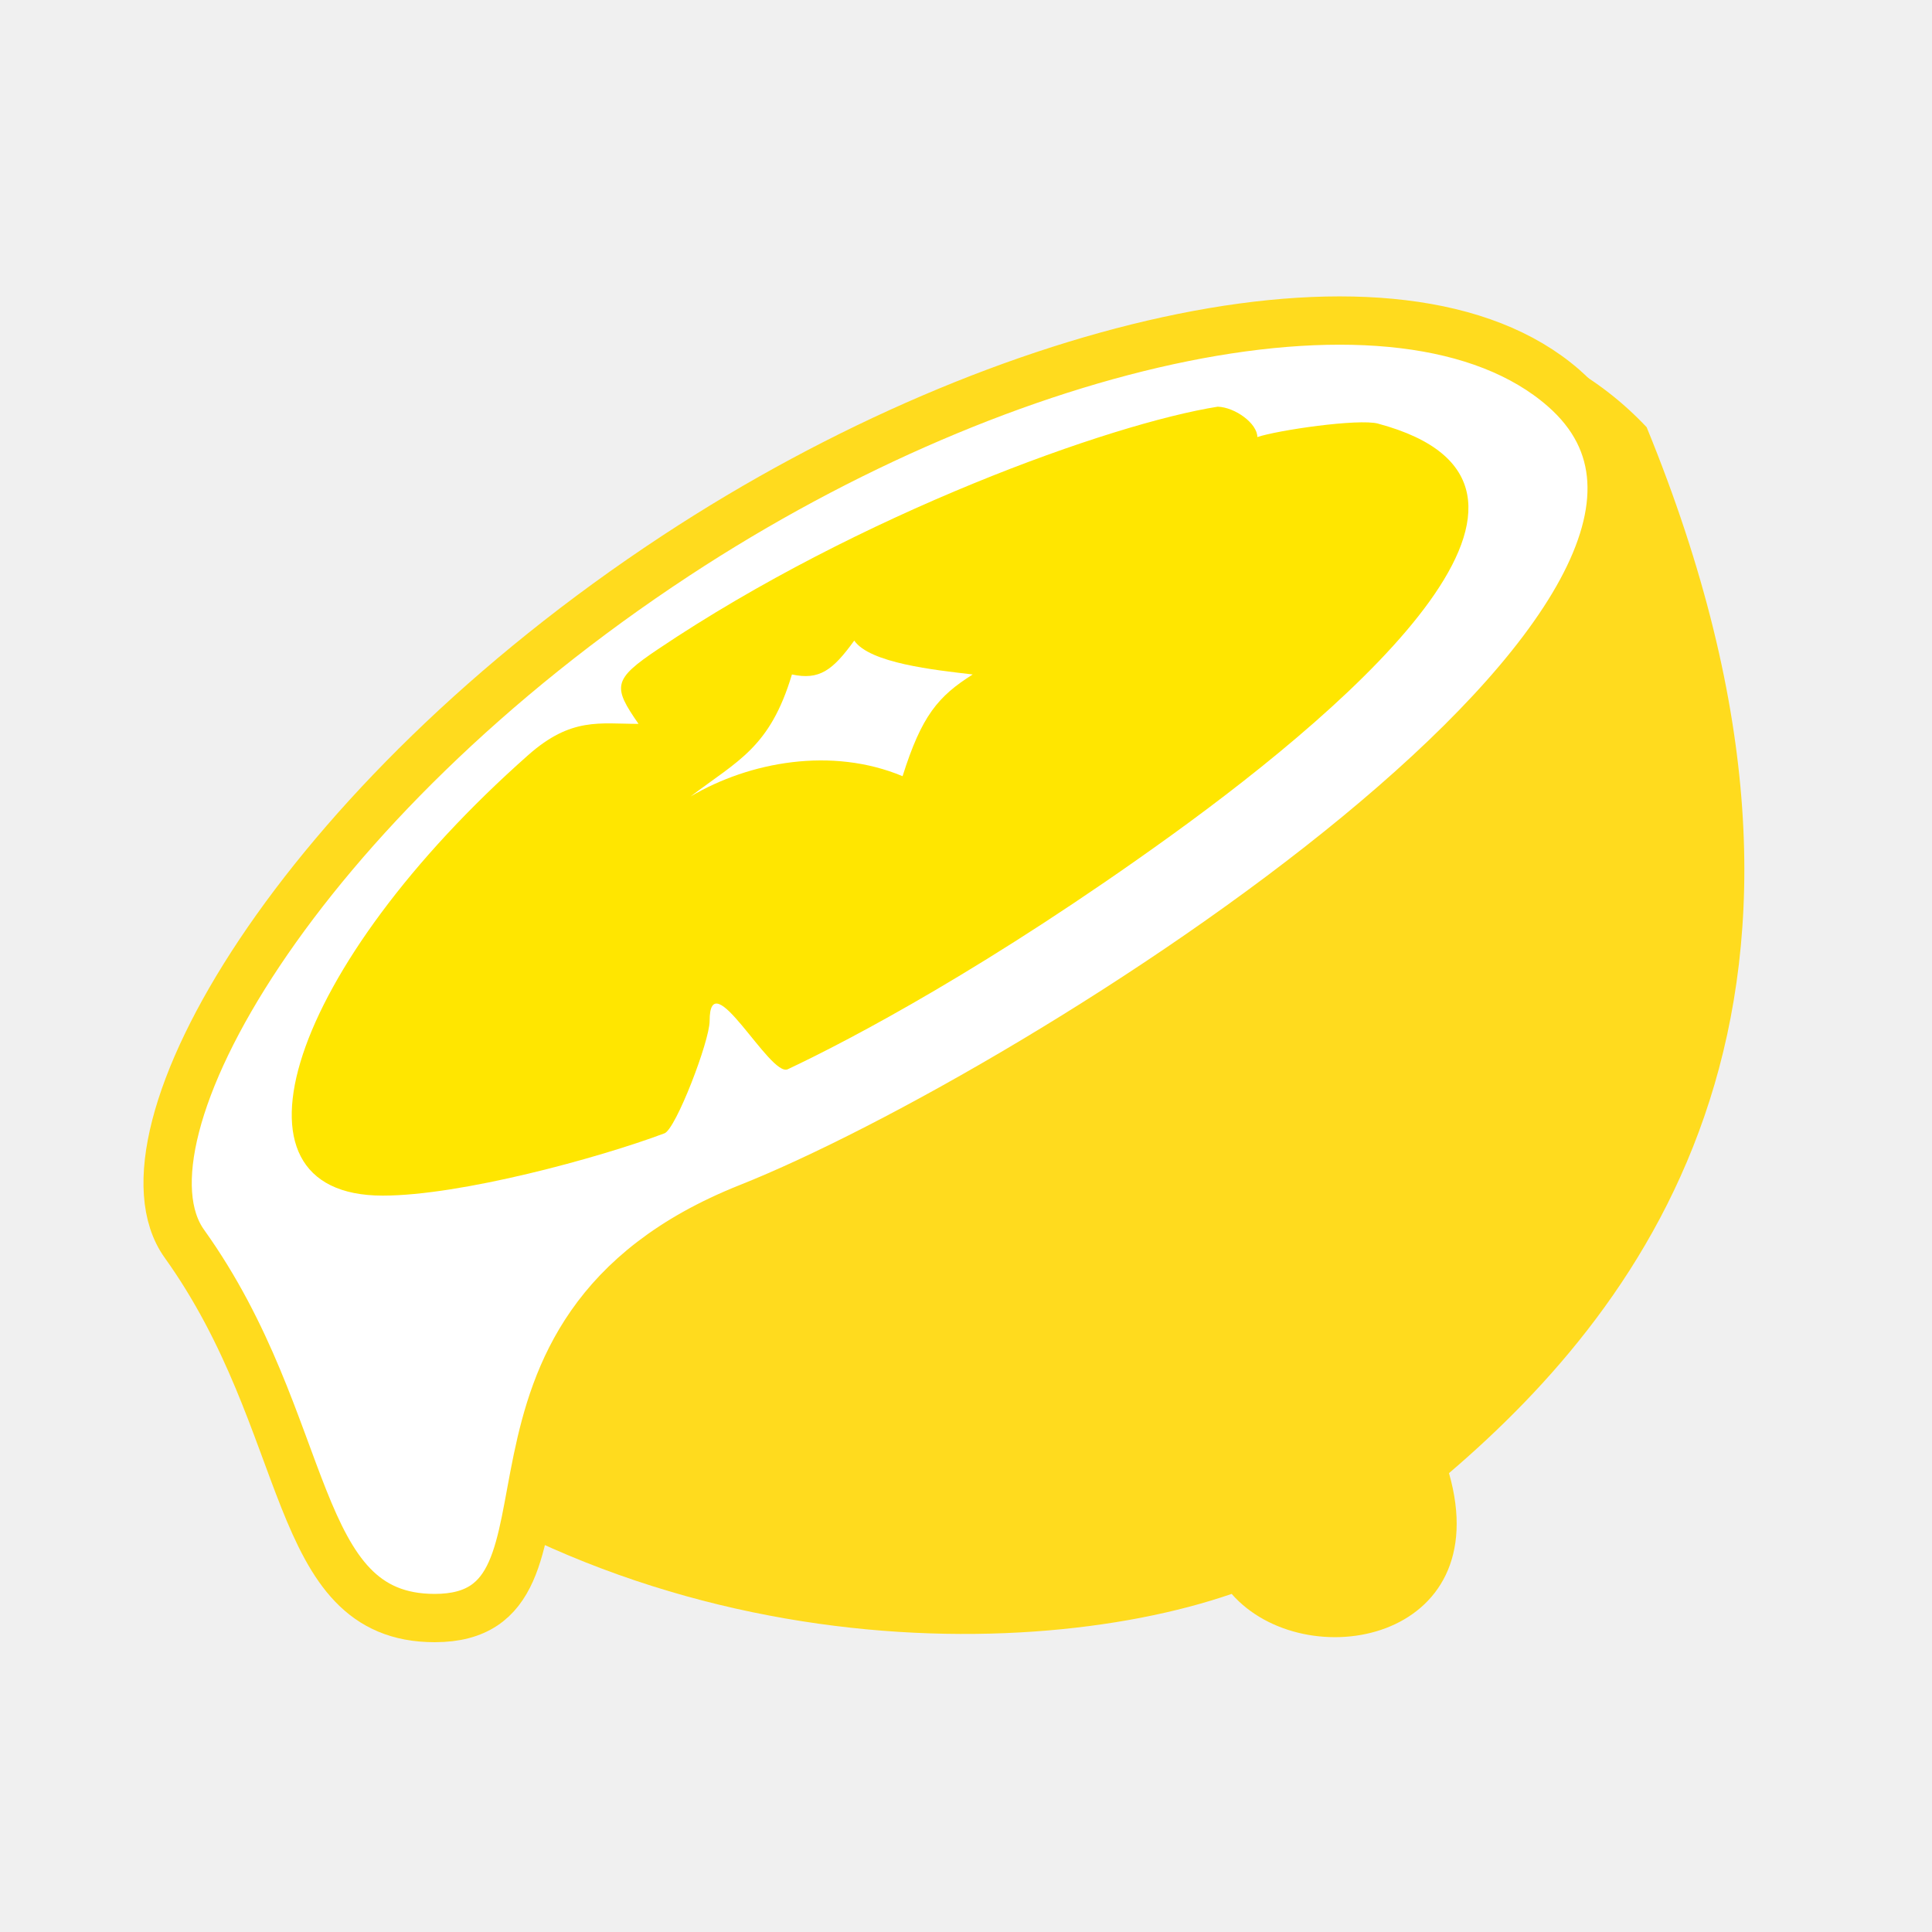
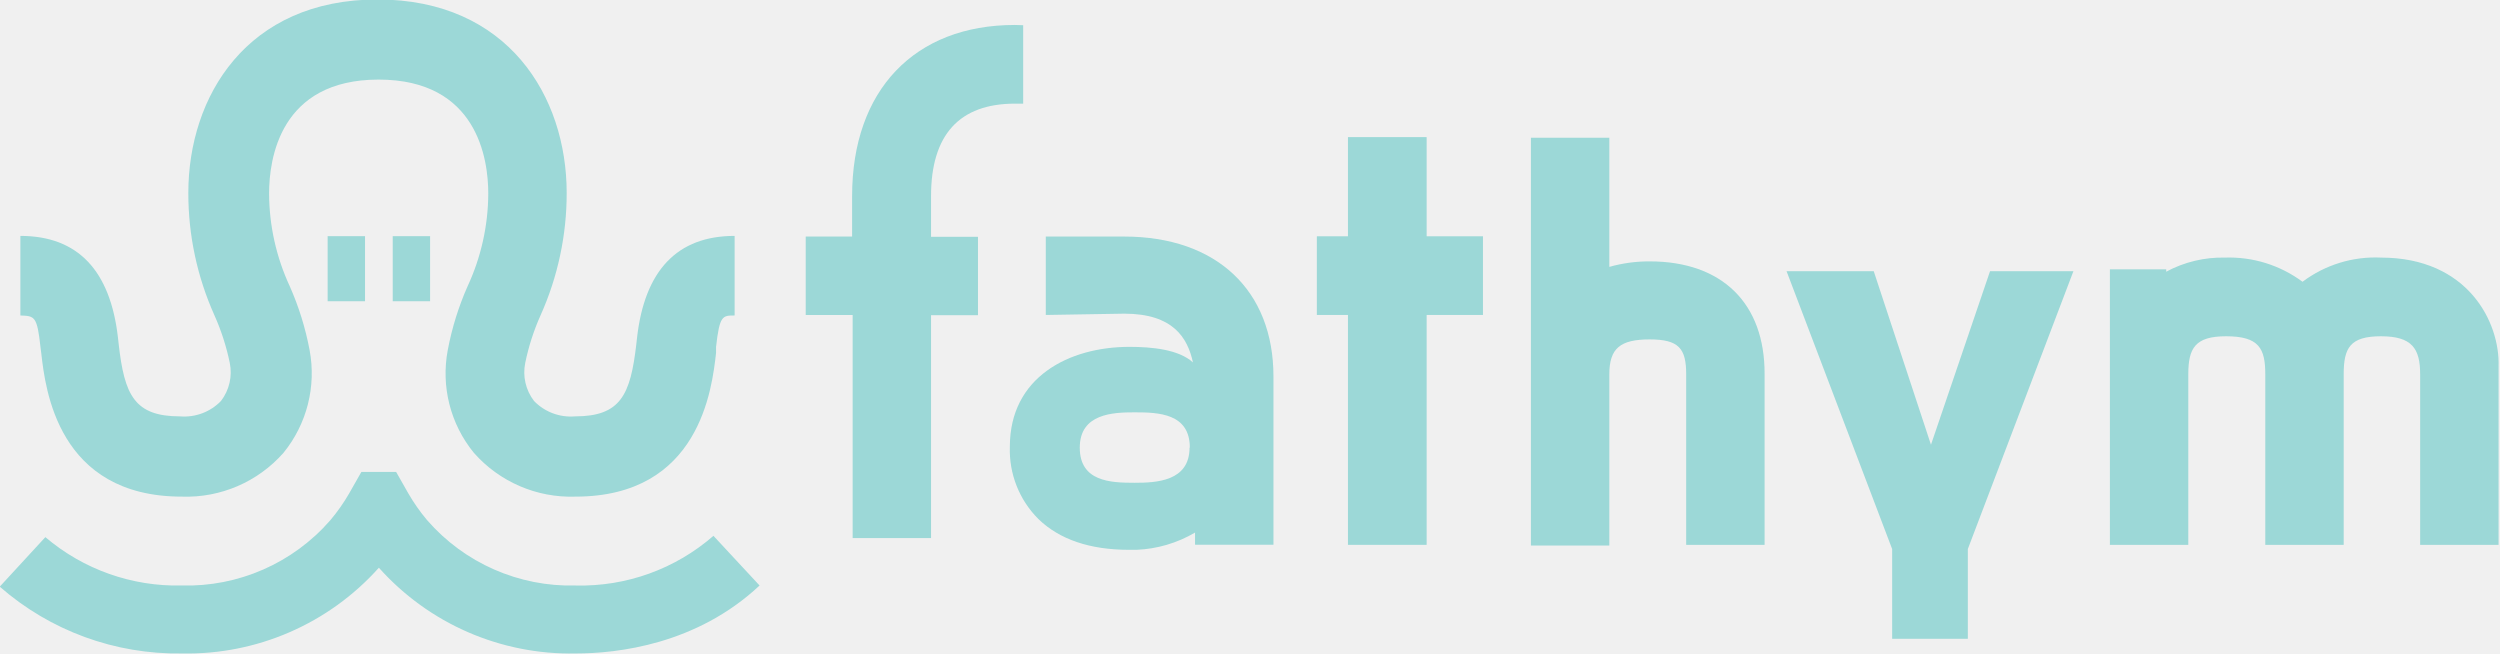
- <svg xmlns="http://www.w3.org/2000/svg" width="40" height="40" fill="none">
-   <path d="M34.092 8.845C38.929 20.652 34.092 27 30 30.5c1 3.5-2.986 4.222-4.5 2.5-4.457 1.537-13.512 1.487-20-5C2 24.5 4.73 16.714 14 11.5c8-4.5 16-7 20.092-2.655Z" fill="#FFDB1E" />
-   <path d="M14 11.5c6.848-4.497 15.025-6.38 18.368-3.47C37.5 12.5 21.5 22.612 15.5 25c-6.5 2.587-3 8.5-6.5 8.5-3 0-2.5-4-5.183-7.75C2.232 23.535 6.16 16.648 14 11.5Z" fill="#fff" stroke="#FFDB1E" />
-   <path d="M28.535 8.772c4.645 1.25-.365 5.695-4.303 8.536-3.732 2.692-6.606 4.21-7.923 4.83-.366.173-1.617-2.252-1.617-1 0 .417-.7 2.238-.934 2.326-1.365.512-4.223 1.29-5.835 1.29-3.491 0-1.923-4.754 3.014-9.122.892-.789 1.478-.645 2.283-.645-.537-.773-.534-.917.403-1.546C17.79 10.64 23 8.77 25.212 8.42c.366.014.82.35.82.629.41-.14 2.095-.388 2.503-.278Z" fill="#FFE600" />
-   <path d="M14.297 16.49c.985-.747 1.644-1.01 2.099-2.526.566.121.841-.08 1.29-.701.324.466 1.657.608 2.453.701-.715.451-1.057.852-1.452 2.106-1.464-.611-3.167-.302-4.39.42Z" fill="#fff" />
+ <svg xmlns="http://www.w3.org/2000/svg" viewBox="0 0 191.29 50">
+   <path fill="#9cd8d7" opacity="1" d="M222,216.91h0c-7.68,0-12.45,5-12.45,13.09v3.1H206v6h3.59v17.07h6V239.12h3.59v-6h-3.59V230c0-4.69,2.17-7.07,6.43-7.07h.62v-6Z" transform="translate(-144.35 -215)" />
+   <path fill="#9cd8d7" opacity="1" d="M326.53,234.71a9.26,9.26,0,0,0-6,1.85,9.43,9.43,0,0,0-5.94-1.85,9.06,9.06,0,0,0-4.49,1.08v-.18h-4.31v21.08h6V243.63c0-2,.53-2.9,2.89-2.9,2.52,0,3,.93,3,2.9v13.06h6V243.63c0-2,.48-2.9,2.85-2.9s3,.93,3,2.9v13.06h6V243.05C335.65,239.7,333.22,234.71,326.53,234.71Z" transform="translate(-144.35 -215)" />
+   <path fill="#9cd8d7" opacity="1" d="M270.58,235a11.15,11.15,0,0,0-3.09.42v-9.88h-6v31.2h6V243.63c0-2,.86-2.66,3.09-2.66s2.79.7,2.79,2.66v13.06h6V243.63C279.39,238.19,276.1,235,270.58,235Z" transform="translate(-144.35 -215)" />
+   <path fill="#9cd8d7" opacity="1" d="M230.37,233.1h-6v6l6-.1c3.76,0,4.85,1.86,5.26,3.73-1.1-1-3.16-1.19-4.86-1.19-4.62,0-9.15,2.31-9.15,7.63a7.46,7.46,0,0,0,2.19,5.55c1.61,1.56,3.94,2.35,6.93,2.35h.57a9.61,9.61,0,0,0,4.48-1.32v.93h6V243.83C241.8,237.21,237.42,233.1,230.37,233.1Zm5,16.15c0,2.58-2.54,2.69-4.2,2.69-1.83,0-4.2-.08-4.2-2.69s2.55-2.7,4.2-2.7C233,246.55,235.39,246.63,235.39,249.25Z" transform="translate(-144.35 -215)" />
+   <polygon fill="#9cd8d7" opacity="1" points="109.16 18.08 109.16 10.49 103.14 10.49 103.14 18.08 100.76 18.08 100.76 24.1 103.14 24.1 103.14 41.69 109.16 41.69 109.16 24.1 113.47 24.1 113.47 18.08 109.16 18.08" />
+   <polygon fill="#9cd8d7" opacity="1" points="158.65 20.75 152.27 20.75 147.75 34.03 143.37 20.75 136.7 20.75 144.78 42.01 144.78 48.88 150.57 48.88 150.57 42.01 158.65 20.75" />
+   <path fill="#9cd8d7" opacity="1" d="M147.45,241.58l.06.47c.31,2.7,1.25,10.95,10.76,10.95a9.91,9.91,0,0,0,7.77-3.35,9.64,9.64,0,0,0,2-7.86,22.18,22.18,0,0,0-1.52-4.89,17,17,0,0,1-1.58-7.1c0-2.62.82-8.71,8.38-8.71s8.39,6.09,8.39,8.71a17,17,0,0,1-1.58,7.1,22.18,22.18,0,0,0-1.52,4.89,9.6,9.6,0,0,0,2,7.86,9.91,9.91,0,0,0,7.77,3.35c9.51,0,10.45-8.25,10.76-11l0-.46c.27-2.4.49-2.4,1.42-2.4v-6.09c-4.38,0-6.89,2.63-7.47,7.82l-.05.45c-.45,3.91-1.2,5.54-4.71,5.54a3.91,3.91,0,0,1-3.12-1.18,3.6,3.6,0,0,1-.67-2.92,17.61,17.61,0,0,1,1.17-3.63,22.8,22.8,0,0,0,2-9.37c0-7.37-4.48-14.8-14.48-14.8s-14.47,7.43-14.47,14.8a22.8,22.8,0,0,0,2,9.37,17.61,17.61,0,0,1,1.17,3.63,3.6,3.6,0,0,1-.67,2.92,3.91,3.91,0,0,1-3.12,1.18c-3.51,0-4.27-1.63-4.71-5.54l-.05-.45c-.58-5.19-3.09-7.82-7.47-7.82v6.09C147,239.18,147.19,239.18,147.45,241.58Z" transform="translate(-144.35 -215)" />
+   <rect fill="#9cd8d7" opacity="1" x="25.07" y="18.07" width="2.86" height="4.98" />
+   <rect fill="#9cd8d7" opacity="1" x="30.05" y="18.07" width="2.86" height="4.98" />
+   <path fill="#9cd8d7" opacity="1" d="M198.94,256a15.46,15.46,0,0,1-10.53,3.8,14.56,14.56,0,0,1-11.38-5,14.23,14.23,0,0,1-1.45-2.07l-.92-1.62H172l-.92,1.62a14.23,14.23,0,0,1-1.45,2.07,14.56,14.56,0,0,1-11.38,5,15.55,15.55,0,0,1-10.43-3.7l-3.49,3.79A20.67,20.67,0,0,0,158.27,265a19.68,19.68,0,0,0,15.07-6.56A19.65,19.65,0,0,0,188.41,265c3.18,0,9.24-.68,14.06-5.2Z" transform="translate(-144.35 -215)" />
</svg>
